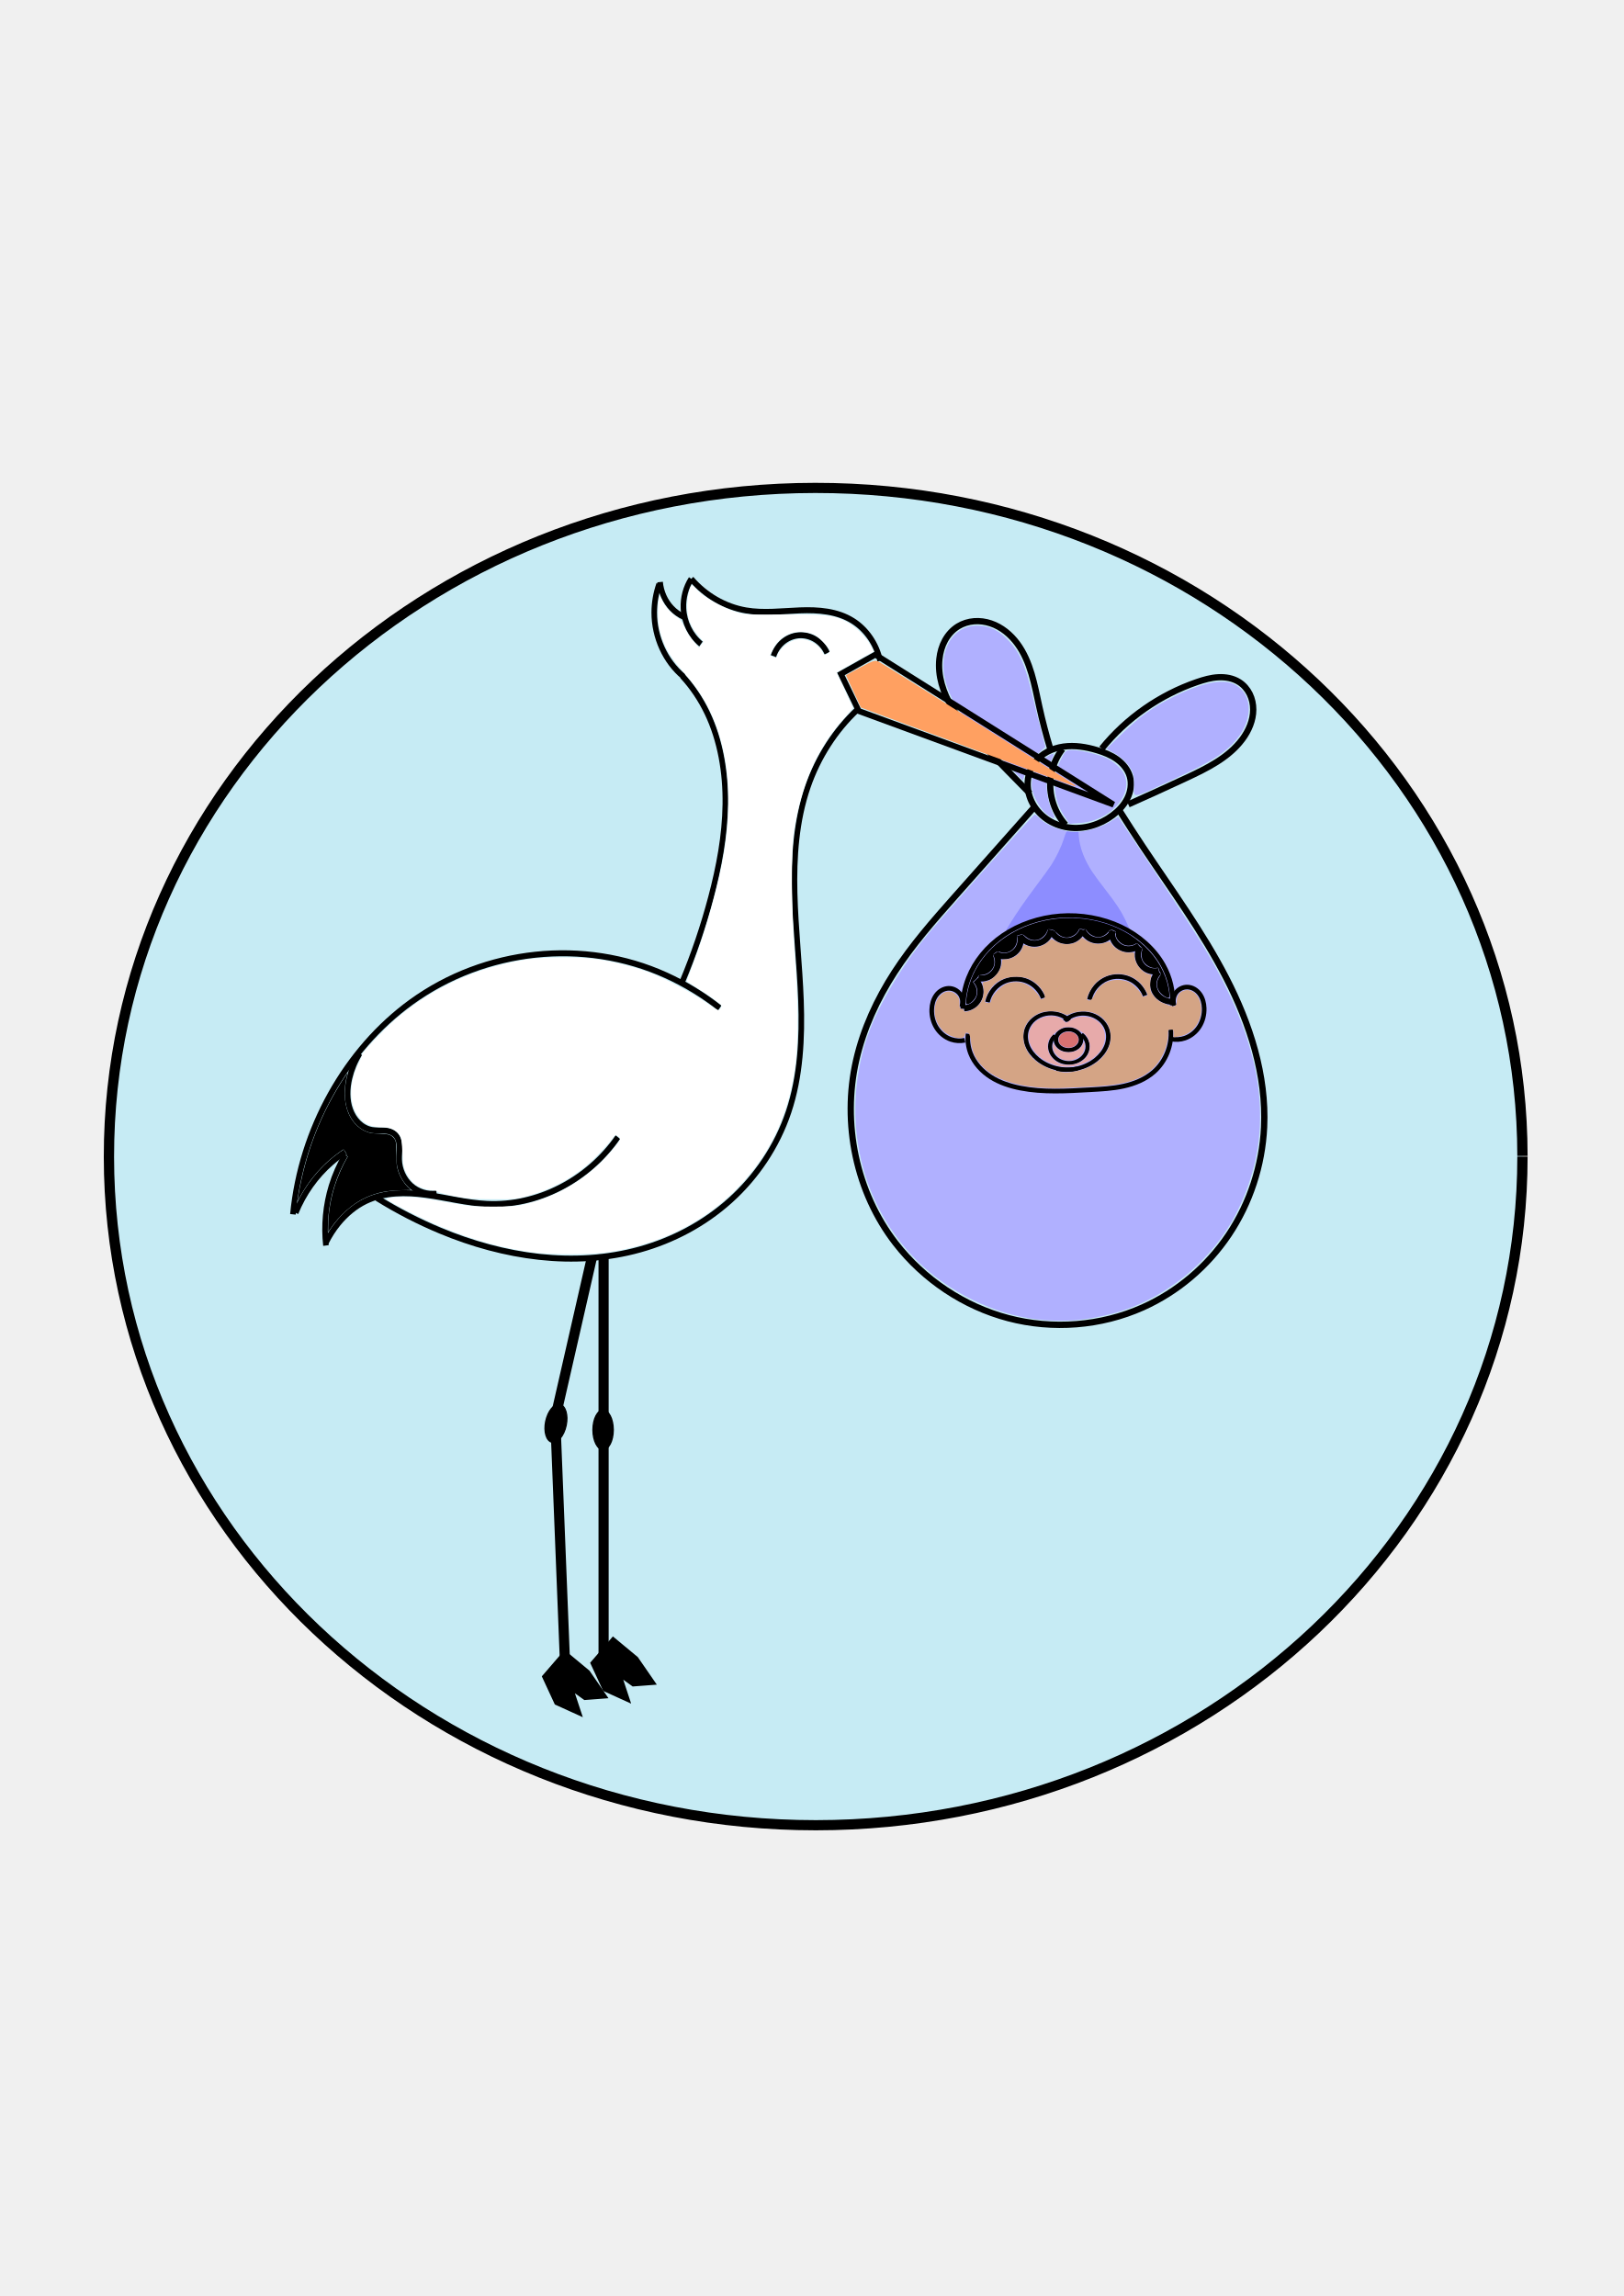
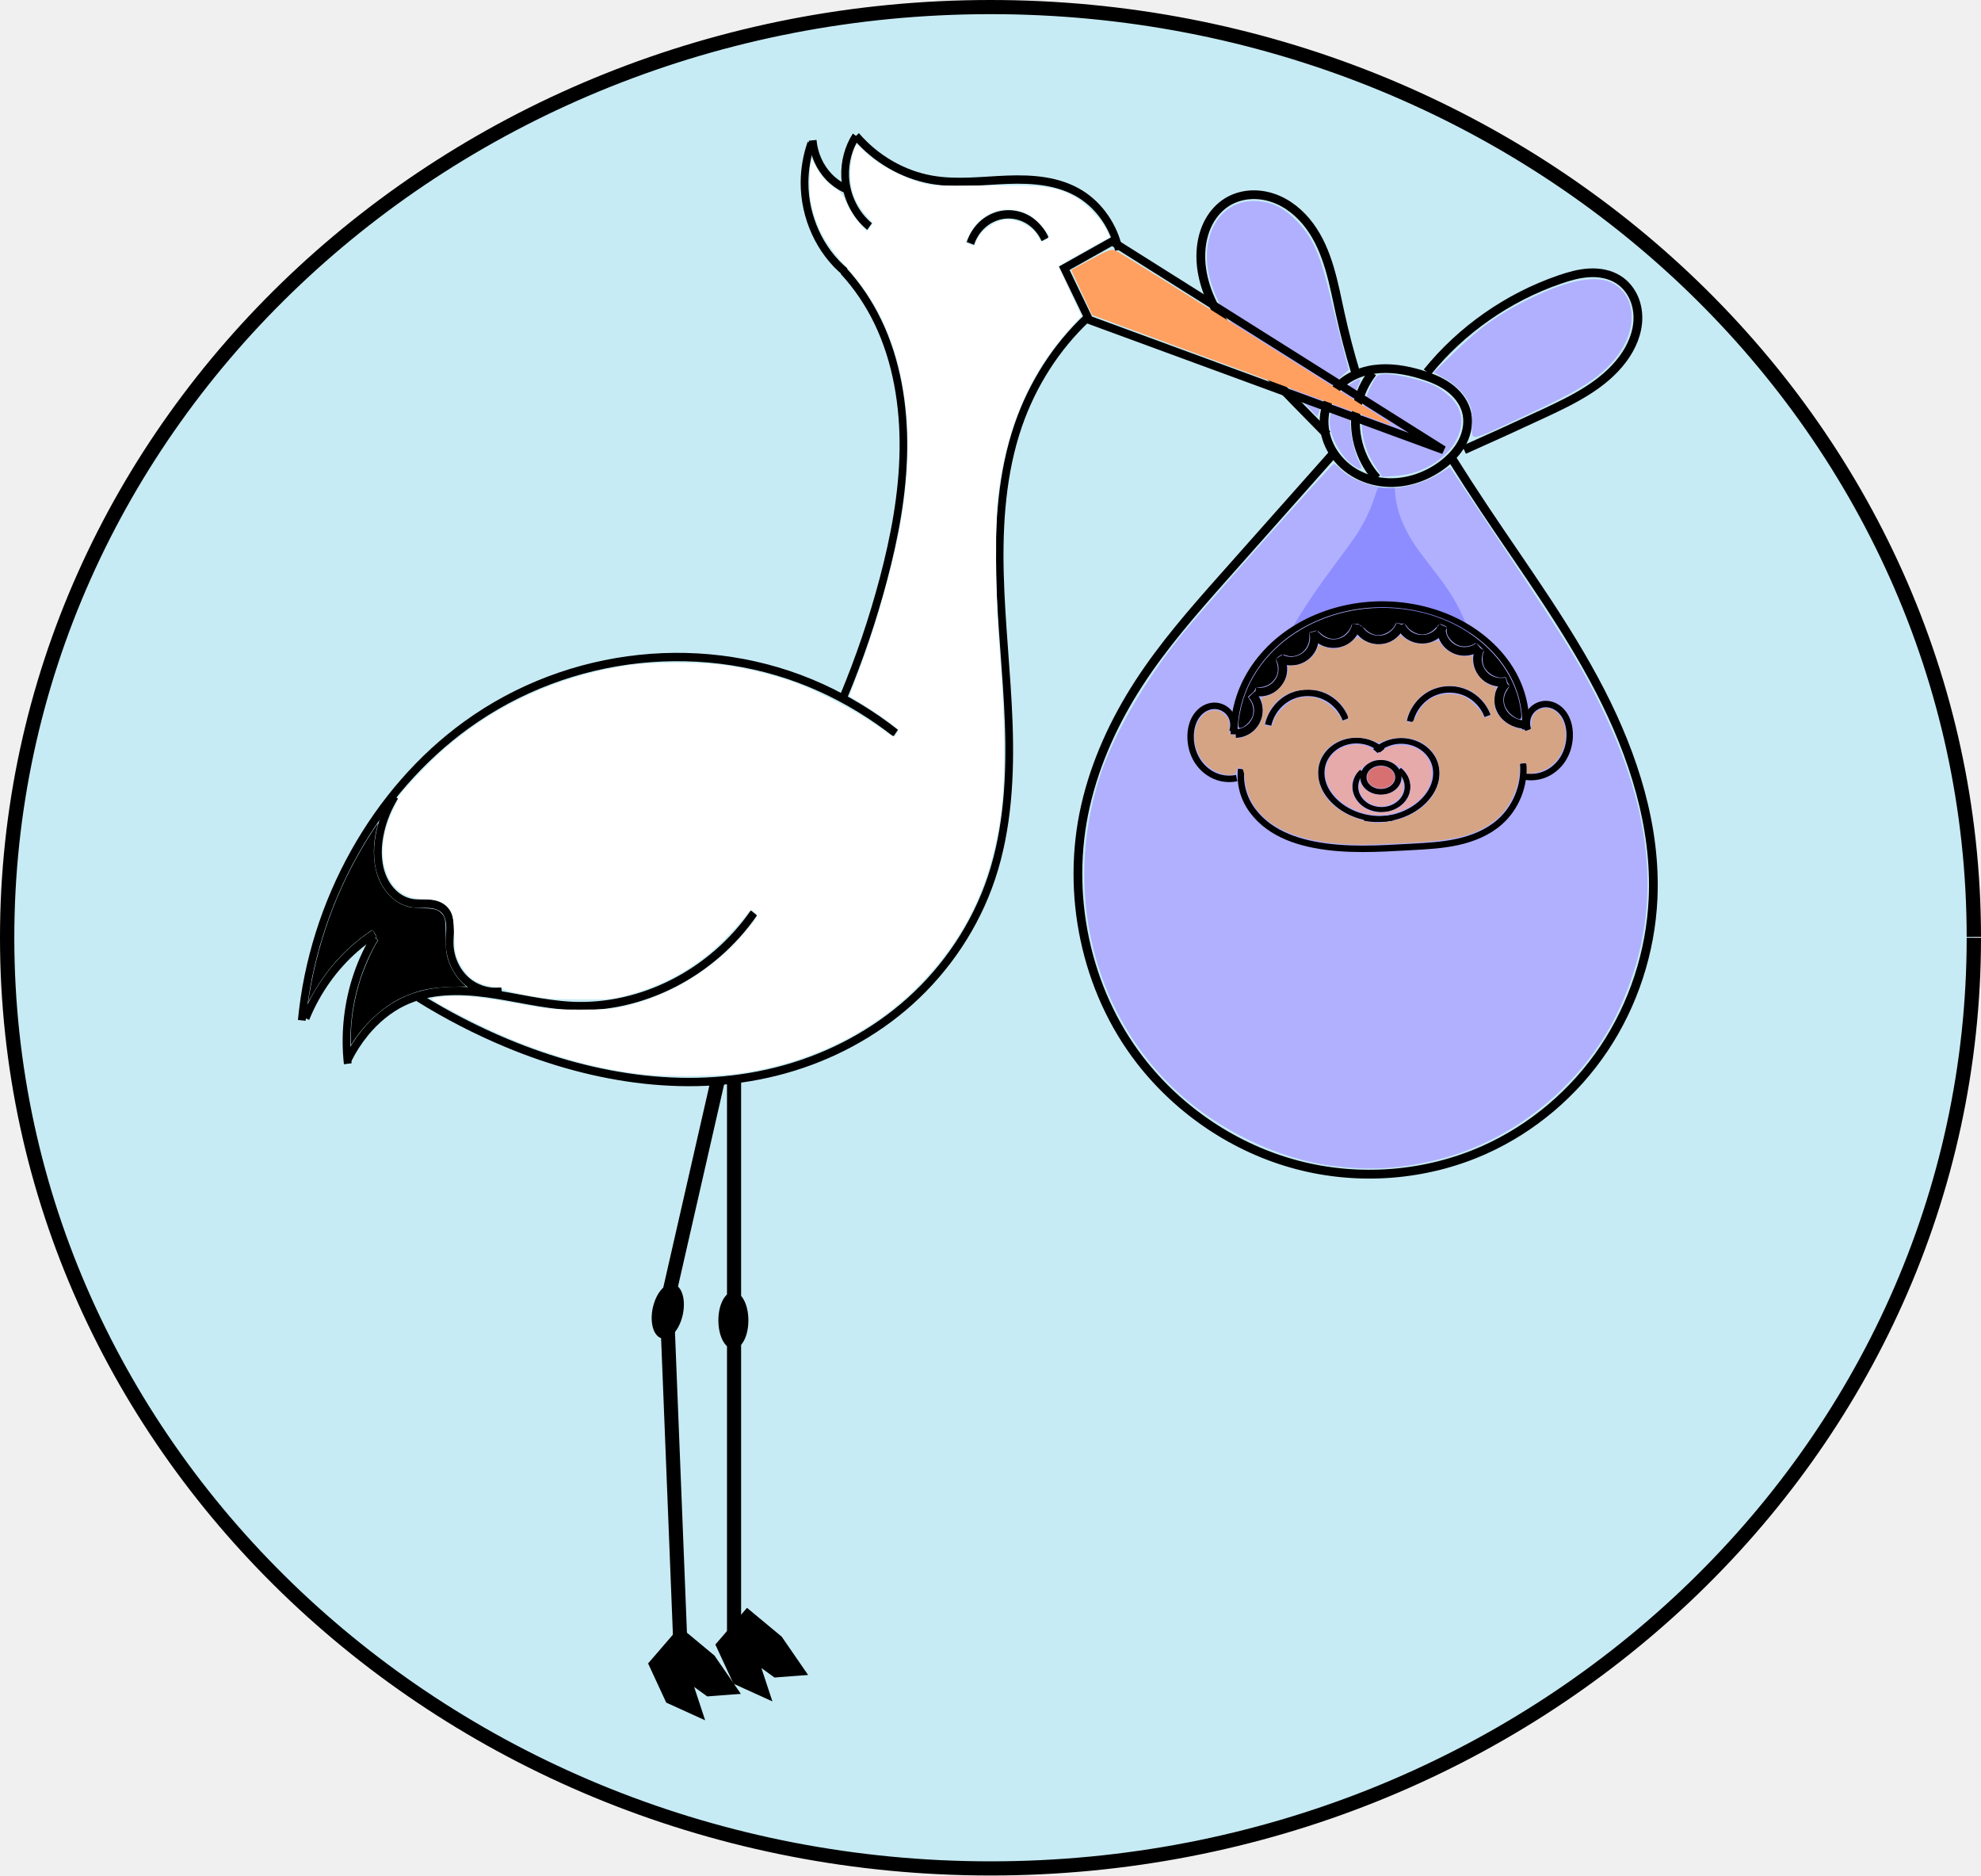
- <svg xmlns="http://www.w3.org/2000/svg" width="210mm" height="297mm" viewBox="0 0 793.701 1122.52" version="1.1" id="svg1">
+ <svg xmlns="http://www.w3.org/2000/svg" width="184.148mm" height="174.304mm" viewBox="0 0 695.992 658.787" version="1.1" id="svg1">
  <defs id="defs1">
    </defs>
-   <g id="layer4" transform="matrix(1.094118,0,0,1.081967,-15.85006,-54.26129)" style="stroke:#000000;stroke-opacity:1;stroke-width:4.595;stroke-dasharray:none;fill:#c6ebf4;fill-opacity:1">
-     <path style="fill:#c6ebf4;fill-opacity:1;fill-rule:evenodd;stroke:#000000;stroke-width:4.595;stroke-dasharray:none;stroke-opacity:1" id="path75" d="M 694.678,572.764 A 315.763,302.142 0 0 1 378.989,874.906 315.763,302.142 0 0 1 63.153,572.905 315.763,302.142 0 0 1 378.694,270.622 315.763,302.142 0 0 1 694.678,572.481" />
+   <g id="layer4" transform="matrix(1.094118,0,0,1.081967,-15.85006,-54.26129)" style="fill:#c6ebf4;fill-opacity:1;stroke:#000000;stroke-width:4.595;stroke-dasharray:none;stroke-opacity:1">
+     <path style="fill:#c6ebf4;fill-opacity:1;fill-rule:evenodd;stroke:#000000;stroke-width:4.595;stroke-dasharray:none;stroke-opacity:1" id="path75" d="M 648.31,354.59 A 315.763,302.142 0 0 1 332.621,656.732 315.763,302.142 0 0 1 16.784,354.731 315.763,302.142 0 0 1 332.326,52.448 315.763,302.142 0 0 1 648.31,354.307" />
  </g>
-   <g id="layer1">
+   <g id="layer1" transform="translate(-37.14858,-235.2743)">
    <g id="g22" transform="matrix(0.6162303,0,0,0.611366,95.98424,168.423)">
      <path style="fill:none;stroke:#000000;stroke-width:5;stroke-dasharray:none" d="m 283.567,268.708 c -1.576,-5.607 -5.489,-10.362 -10.208,-13.775 -4.72,-3.413 -10.221,-5.59 -15.796,-7.276 -8.603,-2.602 -17.696,-4.117 -26.595,-2.863 -8.899,1.254 -17.616,5.526 -22.936,12.77 -3.215,4.377 -5.088,9.701 -5.472,15.118 -0.383,5.417 0.708,10.913 2.995,15.839 2.631,5.665 6.832,10.569 11.939,14.163 5.107,3.595 11.103,5.886 17.286,6.766 12.366,1.76 25.222,-2.226 35.166,-9.785 4.77,-3.626 8.983,-8.118 11.625,-13.495 2.642,-5.377 3.617,-11.694 1.996,-17.462 z" id="path19" transform="translate(456.9275,76.77373)" />
      <path style="fill:none;stroke:#000000;stroke-width:5;stroke-dasharray:none" d="m 220.415,246.419 c -3.326,-11.025 -6.219,-22.181 -8.668,-33.434 -3.819,-17.546 -6.848,-36.01 -17.431,-50.517 -5.291,-7.253 -12.495,-13.3 -20.993,-16.198 -4.249,-1.449 -8.785,-2.095 -13.261,-1.744 -4.475,0.351 -8.885,1.711 -12.706,4.068 -4.4,2.713 -7.952,6.706 -10.422,11.247 -2.47,4.541 -3.882,9.617 -4.438,14.757 -1.468,13.572 3.003,27.259 10.016,38.97 7.014,11.711 16.469,21.737 25.894,31.612 11.891,12.459 23.862,24.842 35.91,37.149" id="path20" transform="translate(456.9275,76.77373)" />
      <path style="fill:none;stroke:#000000;stroke-width:5;stroke-dasharray:none" d="m 261.278,246.419 c 19.537,-24.343 46.043,-43.027 75.535,-53.246 5.455,-1.89 11.068,-3.508 16.832,-3.832 5.764,-0.325 11.736,0.726 16.602,3.832 3.62,2.311 6.513,5.699 8.4,9.557 1.887,3.858 2.782,8.173 2.776,12.467 -0.011,8.589 -3.582,16.894 -8.699,23.792 -10.895,14.686 -28.032,23.172 -44.578,30.957 -15.208,7.155 -30.481,14.173 -45.817,21.051" id="path21" transform="translate(456.9275,76.77373)" />
      <path style="fill:none;stroke:#000000;stroke-width:5;stroke-dasharray:none" d="m 99.063,326.908 -63.153,70.582 c -16.993,18.992 -33.918,38.188 -47.853,59.525 -13.936,21.337 -24.847,44.809 -30.553,69.647 -11.411,49.676 -0.037,104.33 31.351,144.489 22.477,28.758 54.468,50.023 89.78,59.257 35.313,9.234 73.743,6.314 107.107,-8.487 27.599,-12.243 51.579,-32.456 68.475,-57.479 16.896,-25.023 26.674,-54.766 28.112,-84.924 1.956,-41.021 -11.249,-81.527 -30.18,-117.971 -18.931,-36.444 -43.521,-69.581 -66.406,-103.682 -6.316,-9.411 -12.508,-18.906 -18.574,-28.481" id="path22" transform="matrix(0.9961883,0,0,1.012083,565.7267,39.39193)" />
      <path style="fill:none;fill-opacity:1;stroke:#000000;stroke-width:5;stroke-dasharray:none;stroke-opacity:1" d="m 928.714,333.099 c -4.193,5.463 -7.174,11.851 -8.668,18.574 -3.272,14.725 1.016,30.924 11.145,42.102" id="path50" transform="translate(-241.6657,-9.631604)" />
      <path style="fill:#b0b0ff;fill-opacity:1;stroke:#000000;stroke-width:0;stroke-dasharray:none;stroke-opacity:1" d="m 575.188,539.547 c 0.069,-4.663 -0.302,-6.125 -2.327,-9.192 -1.381,-2.09 -4.273,-4.712 -6.777,-6.142 l -4.368,-2.494 7.652,-7.444 c 8.605,-8.371 14.931,-12.897 25.164,-18.006 14.284,-7.132 24.634,-9.08 30.352,-5.714 9.035,5.318 8.354,18.534 -1.477,28.649 -5.44,5.597 -11.89,9.458 -29.441,17.62 -20.781,9.664 -18.877,9.388 -18.779,2.723 z" id="path61" transform="matrix(1.62277,0,0,1.635681,-189.5589,-530.0289)" />
      <path style="fill:#b0b0ff;fill-opacity:1;stroke:#000000;stroke-width:0;stroke-dasharray:none;stroke-opacity:1" d="m 540.917,554.334 c -5.335,-8.054 -5.954,-18.295 -1.639,-27.114 2.279,-4.658 2.583,-4.924 5.628,-4.911 4.422,0.018 13.525,2.252 17.558,4.31 1.836,0.937 4.582,3.119 6.102,4.85 8.428,9.598 -3.105,25.189 -19.613,26.514 l -5.336,0.428 z" id="path60" transform="matrix(1.62277,0,0,1.635681,-189.5589,-530.0289)" />
      <path style="fill:#b0b0ff;fill-opacity:1;stroke:#000000;stroke-width:0;stroke-dasharray:none;stroke-opacity:1" d="m 532.574,553.709 c -3.04,-2.268 -6.464,-8.095 -7.235,-12.312 -1.02,-5.58 2.124,-12.373 7.309,-15.793 3.273,-2.158 3.9,-1.942 2.466,0.851 -2.439,4.751 -3.361,11.943 -2.289,17.852 0.548,3.023 1.555,6.577 2.239,7.897 2.064,3.992 1.391,4.399 -2.49,1.505 z" id="path59" transform="matrix(1.62277,0,0,1.635681,-189.5589,-530.0289)" />
      <path style="fill:#b0b0ff;fill-opacity:1;stroke:#000000;stroke-width:0;stroke-dasharray:none;stroke-opacity:1" d="m 509.803,525.872 c -17.996,-18.574 -22.616,-24.724 -26.03,-34.648 -5.342,-15.526 1.768,-29.808 14.795,-29.72 6.117,0.041 10.663,2.296 15.746,7.81 5.104,5.538 7.623,11.447 11.13,26.111 1.634,6.833 3.739,15.335 4.678,18.893 l 1.707,6.469 -3.96,3.6 c -2.778,2.525 -4.424,4.978 -5.514,8.217 l -1.555,4.617 z" id="path58" transform="matrix(1.62277,0,0,1.635681,-189.5589,-530.0289)" />
      <path style="fill:#b0b0ff;fill-opacity:1;stroke:#000000;stroke-width:0;stroke-dasharray:none;stroke-opacity:1" d="m 527.549,800.634 c -20.576,-2.354 -42.921,-13.281 -58.295,-28.505 -27.648,-27.38 -37.316,-68.65 -25.179,-107.483 4.883,-15.624 17.023,-36.419 30.964,-53.039 10.539,-12.564 50.897,-57.79 51.57,-57.79 0.349,0 1.53,0.953 2.624,2.118 2.573,2.738 9.036,5.498 14.609,6.237 5.528,0.733 14.006,-1.323 19.543,-4.74 l 4.003,-2.47 19.332,28.979 c 21.94,32.888 27.334,41.767 34.6,56.956 18.937,39.588 20.446,73.593 4.71,106.129 -11.889,24.582 -35.946,44.323 -62.144,50.995 -13.112,3.339 -23.467,4.084 -36.337,2.611 z" id="path57" transform="matrix(1.62277,0,0,1.635681,-189.5589,-530.0289)" />
      <path style="fill:none;fill-opacity:1;stroke:#000000;stroke-width:0;stroke-dasharray:none;stroke-opacity:1" d="m 534.32,559.086 c -4.745,5.456 -8.811,11.502 -12.073,17.955 -5.437,10.754 -8.621,22.64 -9.287,34.672" id="path70" transform="matrix(1.62277,0,0,1.635681,-189.5589,-530.0289)" />
      <path style="fill:#8d8dff;fill-opacity:1;stroke:#000000;stroke-width:0;stroke-dasharray:none;stroke-opacity:1" d="m 572.711,613.971 c -2.775,-1.932 -7.863,-4.52 -11.613,-5.908 -14.616,-5.408 -31.971,-4.739 -46.29,1.787 -1.272,0.58 -2.313,0.97 -2.313,0.868 0,-0.366 3.867,-6.519 7.039,-11.199 1.776,-2.621 5.5,-7.78 8.274,-11.465 2.775,-3.685 5.813,-7.879 6.753,-9.321 2.592,-3.977 4.966,-8.882 6.298,-13.014 1.067,-3.31 1.268,-3.702 1.819,-3.556 0.341,0.09 1.679,0.166 2.974,0.168 l 2.355,0.004 0.2,2.399 c 0.446,5.34 2.721,11.323 6.482,17.046 1.084,1.649 3.932,5.514 6.328,8.587 5.326,6.829 7.624,10.314 9.996,15.153 1.609,3.283 4.183,9.734 3.948,9.895 -0.048,0.033 -1.06,-0.618 -2.25,-1.446 z" id="path74" transform="matrix(1.62277,0,0,1.635681,-189.5589,-530.0289)" />
    </g>
    <g id="g54" transform="matrix(0.8148839,0,0,0.8440433,124.6506,-125.9396)">
      <path style="fill:none;stroke:#000000;stroke-width:5;stroke-dasharray:none" d="m 551.628,262.68 c -3.183,-13.805 -12.274,-26.143 -24.517,-33.273 -14.097,-8.21 -31.17,-9.347 -47.473,-8.78 -16.303,0.567 -32.738,2.623 -48.843,0.024 -18.646,-3.009 -36.199,-12.412 -49.034,-26.268" id="path6" transform="matrix(0.6670276,0,0,0.6944544,7.040077,349.5384)" />
      <path style="fill:none;stroke:#000000;stroke-width:5;stroke-dasharray:none" d="m 381.762,194.383 c -4.923,7.115 -7.426,15.874 -7.005,24.517 0.564,11.582 6.499,22.793 15.761,29.77" id="path7" transform="matrix(0.6670276,0,0,0.6944544,7.040077,349.5384)" />
      <path style="fill:none;stroke:#000000;stroke-width:5;stroke-dasharray:none" d="m 374.757,225.905 c -3.887,-1.674 -7.467,-4.061 -10.507,-7.005 -5.938,-5.749 -9.735,-13.661 -10.507,-21.89" id="path8" transform="matrix(0.6670276,0,0,0.6944544,7.040077,349.5384)" />
      <path style="fill:none;stroke:#000000;stroke-width:5;stroke-dasharray:none" d="m 352.867,198.761 c -2.864,7.532 -4.355,15.583 -4.378,23.641 -0.058,20.558 9.95,40.908 26.268,53.412" id="path9" transform="matrix(0.6670276,0,0,0.6944544,7.040077,349.5384)" />
      <path style="fill:none;stroke:#000000;stroke-width:5;stroke-dasharray:none" d="m 373.006,280.192 c 9.068,8.666 16.778,18.749 22.766,29.77 12.166,22.396 16.999,48.291 16.616,73.775 -0.383,25.484 -5.792,50.665 -13.113,75.077 -7.014,23.386 -15.803,46.238 -26.268,68.297" id="path11" transform="matrix(0.6563053,0,0,0.7182197,11.45857,339.4505)" />
      <path style="fill:none;stroke:#000000;stroke-width:5;stroke-dasharray:none" d="m 407.396,552.276 c -14.981,-10.894 -31.221,-20.055 -48.293,-27.242 C 285.423,494.014 196.403,502.777 130.02,547.322 70.953,586.958 30.849,653.642 23.527,724.397" id="path12" transform="matrix(0.6670276,0,0,0.6944544,7.040077,349.5384)" />
      <path style="fill:none;stroke:#000000;stroke-width:5;stroke-dasharray:none" d="m 26.004,723.159 c 7.164,-16.335 18.308,-30.908 32.195,-42.102 3.926,-3.164 8.066,-6.063 12.383,-8.668" id="path13" transform="matrix(0.6670276,0,0,0.6944544,7.040077,349.5384)" />
      <path style="fill:none;stroke:#000000;stroke-width:5;stroke-dasharray:none" d="m 70.582,674.866 c -5.197,8.102 -9.369,16.862 -12.383,26.004 -5.237,15.885 -6.941,32.924 -4.953,49.531" id="path14" transform="matrix(0.6670276,0,0,0.6944544,7.040077,349.5384)" />
      <path style="fill:none;stroke:#000000;stroke-width:5;stroke-dasharray:none" d="m 53.246,747.925 c 3.071,-5.776 6.819,-11.191 11.145,-16.098 6.876,-7.801 15.269,-14.339 24.766,-18.574 16.814,-7.499 36.03,-7.432 54.292,-5.107 18.263,2.326 36.284,6.77 54.677,7.583 45.106,1.994 90.606,-19.559 117.637,-55.723" id="path15" transform="matrix(0.6670276,0,0,0.6944544,7.040077,349.5384)" />
      <path style="fill:none;stroke:#000000;stroke-width:5;stroke-dasharray:none" d="m 99.063,710.776 c 18.249,10.528 37.311,19.645 56.961,27.242 56.985,22.033 120.5,31.002 179.646,15.692 29.573,-7.655 57.709,-21.356 81.163,-40.928 23.454,-19.573 42.12,-45.088 52.477,-73.826 10.638,-29.518 12.365,-61.519 11.145,-92.871 -1.166,-29.953 -4.919,-59.772 -5.718,-89.737 -0.799,-29.966 1.467,-60.477 11.909,-88.576 9.189,-24.726 24.669,-47.086 44.578,-64.391" id="path16" transform="matrix(0.6670276,0,0,0.6944544,7.040077,349.5384)" />
      <path style="fill:none;stroke:#000000;stroke-width:3.403;stroke-dasharray:none" d="m 372.119,528.404 -20.649,11.179 10.738,21.498 152.805,54.176 z" id="path17" />
      <path style="fill:none;stroke:#000000;stroke-width:5;stroke-dasharray:none" d="m 419.779,271.185 c 1.655,-4.688 4.679,-8.883 8.603,-11.935 3.924,-3.052 8.735,-4.95 13.686,-5.401 5.293,-0.481 10.726,0.701 15.34,3.338 4.615,2.637 8.391,6.717 10.664,11.522" id="path18" transform="matrix(0.6670276,0,0,0.6944544,30.99323,340.9391)" />
      <path style="fill:none;stroke:#000000;stroke-width:6.082;stroke-dasharray:none;stroke-opacity:1" d="m 202.144,877.367 -22.039,93.208 5.8,140.576" id="path33" />
      <path style="fill:#ff6600;stroke:#000000;stroke-width:6.082;stroke-dasharray:none;stroke-opacity:1" d="M 209.104,875.839 V 1108.095" id="path36" />
      <path style="fill:#000000;fill-opacity:1;stroke:#000000;stroke-width:3.801;stroke-dasharray:none;stroke-opacity:1" d="m 214.904,1099.691 13.34,10.696 9.28,12.988 -10.44,0.764 -9.86,-6.876 5.22,15.28 -12.18,-5.348 -6.96,-14.516 z" id="path37" />
      <path style="fill:#000000;fill-opacity:1;stroke:#000000;stroke-width:3.801;stroke-dasharray:none;stroke-opacity:1" d="m 185.907,1107.553 13.34,10.696 9.28,12.988 -10.44,0.764 -9.86,-6.876 5.22,15.28 -12.18,-5.348 -6.96,-14.516 z" id="path37-9" />
      <path style="fill:#000000;fill-opacity:1;fill-rule:evenodd;stroke:#000000;stroke-width:0.76;stroke-opacity:1" id="path38" d="m 214.904,977.451 a 6.09,11.46 0 0 1 -6.088,11.46 6.09,11.46 0 0 1 -6.091,-11.455 6.09,11.46 0 0 1 6.086,-11.465 6.09,11.46 0 0 1 6.094,11.449" />
      <path style="fill:#000000;fill-opacity:1;fill-rule:evenodd;stroke:#000000;stroke-width:0.768;stroke-opacity:1" id="path38-5" d="m 498.474,765.451 a 6.447,11.054 0 0 1 -6.446,11.054 6.447,11.054 0 0 1 -6.449,-11.048 6.447,11.054 0 0 1 6.443,-11.059 6.447,11.054 0 0 1 6.452,11.043" transform="matrix(0.863399,0.5045217,-0.3191383,0.9477082,0,0)" />
      <path style="fill:none;fill-opacity:1;stroke:#000000;stroke-width:5;stroke-dasharray:none;stroke-opacity:1" d="m 83.62,590.155 c -4.219,6.261 -7.344,13.257 -9.194,20.577 -2.198,8.698 -2.54,18.116 0.722,26.474 1.631,4.179 4.157,8.033 7.494,11.031 3.337,2.998 7.495,5.118 11.923,5.837 3.695,0.6 7.474,0.23 11.209,0.465 1.868,0.117 3.738,0.389 5.508,0.997 1.77,0.607 3.443,1.562 4.735,2.916 1.205,1.264 2.05,2.844 2.578,4.509 0.528,1.665 0.748,3.415 0.806,5.16 0.115,3.491 -0.412,6.978 -0.319,10.47 0.22,8.299 4.13,16.433 10.474,21.788 6.344,5.355 15.019,7.845 23.237,6.669" id="path49" transform="matrix(0.6670276,0,0,0.6944544,7.040077,349.5384)" />
      <path style="fill:#ffffff;fill-opacity:1;stroke:#000000;stroke-width:0;stroke-dasharray:none;stroke-opacity:1" d="m 216.39,636.482 c -17.338,-2.111 -33.853,-6.381 -51.698,-13.365 -10.22,-4 -29.409,-13.189 -29.409,-14.083 0,-0.964 10.518,-1.424 17.026,-0.744 3.405,0.356 11.485,1.546 17.955,2.645 10.406,1.768 13.122,1.999 23.527,2.001 9.023,0.002 12.946,-0.256 16.838,-1.108 15.182,-3.324 28.269,-9.701 40.063,-19.522 4.9,-4.081 12.753,-12.683 12.753,-13.971 0,-0.377 -0.576,-1.045 -1.28,-1.484 -1.136,-0.709 -1.429,-0.604 -2.607,0.935 -2.975,3.886 -10.334,11.055 -14.851,14.466 -9.729,7.348 -19.494,12.024 -31.806,15.233 -6.38,1.663 -7.383,1.75 -19.42,1.696 -10.74,-0.049 -14.022,-0.299 -21.336,-1.629 -4.754,-0.865 -8.747,-1.884 -8.874,-2.265 -0.127,-0.381 -1.272,-0.693 -2.543,-0.693 -3.477,0 -8.151,-1.6 -10.607,-3.632 -1.203,-0.995 -3.002,-3.302 -3.997,-5.126 -1.62,-2.969 -1.844,-4.072 -2.146,-10.548 -0.28,-6 -0.555,-7.529 -1.619,-8.978 -1.834,-2.496 -4.997,-3.911 -8.748,-3.912 -5.706,-0.002 -9.397,-1.144 -12.279,-3.801 -6.846,-6.311 -7.337,-18.184 -1.215,-29.42 1.142,-2.096 1.927,-3.959 1.745,-4.141 -0.524,-0.524 12.578,-13.37 18.361,-18.001 20.271,-16.234 43.915,-26.356 71.215,-30.486 9.922,-1.501 31.081,-1.507 40.863,-0.011 9.2,1.406 18.481,3.625 26.623,6.364 8.573,2.884 24.785,10.881 32.426,15.995 5.672,3.796 6.173,4.012 6.946,2.994 0.458,-0.604 0.839,-1.376 0.847,-1.717 0.016,-0.693 -7.149,-5.524 -14.215,-9.586 -2.554,-1.468 -4.741,-2.749 -4.86,-2.846 -0.119,-0.097 1.379,-4.006 3.329,-8.686 7.061,-16.951 14.664,-42.45 17.24,-57.823 3.808,-22.724 2.88,-42.64 -2.783,-59.747 -4.037,-12.195 -9.979,-21.968 -19.193,-31.564 -7.239,-7.54 -10.322,-12.19 -12.586,-18.988 -1.36,-4.082 -1.738,-6.411 -1.797,-11.053 -0.041,-3.235 0.149,-6.697 0.421,-7.694 l 0.495,-1.812 1.77,3.099 c 1.848,3.235 4.708,6.087 8.067,8.042 1.336,0.778 2.576,2.411 3.821,5.033 1.014,2.135 3.212,5.339 4.885,7.12 l 3.043,3.239 1.251,-1.473 1.251,-1.473 -2.839,-3.035 c -4.311,-4.609 -6.109,-9.025 -6.136,-15.069 -0.021,-4.73 1.505,-10.835 2.708,-10.835 0.253,0 1.135,0.728 1.961,1.617 3.992,4.3 14.186,9.787 22.552,12.138 4.753,1.336 5.792,1.385 25.75,1.222 23.099,-0.189 27.186,0.24 34.5,3.619 4.674,2.159 10.984,7.979 13.335,12.298 l 1.643,3.019 -5.109,2.628 c -2.81,1.446 -7.4,3.863 -10.2,5.373 l -5.091,2.745 4.551,9.091 4.551,9.091 -5.528,5.827 c -14.484,15.267 -23.145,33.684 -26.96,57.326 -1.713,10.617 -1.518,39.922 0.416,62.533 1.86,21.743 2.044,44.932 0.449,56.463 -3.356,24.267 -12.383,43.283 -28.556,60.155 -18.925,19.743 -45.032,32.294 -75.473,36.285 -8.855,1.161 -29.992,1.176 -39.414,0.029 z M 349.829,330.891 c 1.143,-3.6 6.375,-7.486 11.132,-8.266 4.756,-0.781 11.548,2.441 13.629,6.465 0.845,1.635 1.084,1.741 2.476,1.107 0.847,-0.386 1.541,-1.131 1.541,-1.656 0,-0.525 -1.605,-2.515 -3.567,-4.422 -2.598,-2.526 -4.406,-3.712 -6.656,-4.364 -9.014,-2.614 -17.324,0.801 -21.403,8.796 l -1.228,2.407 1.412,0.567 c 2.043,0.82 2.215,0.78 2.663,-0.633 z" id="path54" transform="matrix(1.092693,0,0,1.132159,-68.89785,154.1815)" />
      <path style="fill:#000000;fill-opacity:1;stroke:#000000;stroke-width:0;stroke-dasharray:none;stroke-opacity:1" d="m 103.211,623.238 c 0,-6.683 1.344,-14.34 3.731,-21.263 1.535,-4.452 4.46,-10.616 6.527,-13.757 l 0.554,-0.842 -0.514,-0.387 c -0.361,-0.272 -0.427,-0.416 -0.221,-0.485 0.212,-0.071 0.067,-0.469 -0.53,-1.452 -0.453,-0.745 -0.931,-1.355 -1.062,-1.355 -0.412,0 -4.982,3.157 -7.498,5.18 -6.361,5.115 -11.768,11.317 -16.084,18.45 -0.967,1.599 -1.759,2.863 -1.759,2.811 0,-0.052 0.201,-1.221 0.446,-2.596 3.947,-22.144 12.445,-42.487 25.442,-60.908 0.834,-1.182 1.556,-2.11 1.605,-2.062 0.048,0.048 -0.053,0.572 -0.226,1.165 -1.946,6.685 -1.726,13.747 0.596,19.117 1.901,4.398 5.493,7.999 9.57,9.594 2.171,0.85 2.905,0.965 7.333,1.15 5.127,0.215 6.253,0.477 7.674,1.787 1.655,1.526 1.848,2.389 1.848,8.277 0,5.192 0.167,6.648 1.055,9.205 1.172,3.374 3.522,6.728 6.238,8.9 l 0.836,0.668 -5.323,0.122 c -8.128,0.187 -13.03,1.098 -19.088,3.547 -7.494,3.031 -14.937,9.144 -20.233,16.617 l -0.917,1.294 z" id="path55" transform="matrix(1.092693,0,0,1.132159,-68.89785,154.1815)" />
      <path style="fill:#ffa061;fill-opacity:1;stroke:#000000;stroke-width:0;stroke-dasharray:none;stroke-opacity:1" d="m 468.008,382.562 c -24.32,-8.376 -50.54,-17.417 -58.268,-20.092 l -14.05,-4.864 -4.111,-8.275 -4.111,-8.275 7.928,-3.981 c 7.329,-3.681 8.105,-3.893 10.28,-2.806 3.524,1.761 106.417,62.072 107.381,62.941 0.525,0.474 0.525,0.719 0,0.666 -0.458,-0.047 -20.73,-6.938 -45.05,-15.314 z" id="path56" transform="matrix(1.092693,0,0,1.132159,-68.89785,154.1815)" />
    </g>
    <g id="g31" transform="matrix(0.4508472,0,0,0.4530481,427.0327,315.3971)">
      <path style="fill:none;stroke:#000000;stroke-width:4.262;stroke-dasharray:none" d="m 88.436,425.542 c -0.583,-10.604 0.606,-21.304 3.502,-31.522 4.814,-16.984 14.427,-32.605 27.544,-44.419 13.117,-11.814 29.709,-19.761 47.164,-22.393 17.455,-2.632 35.707,0.087 51.557,7.86 15.849,7.773 29.209,20.587 37.473,36.187 6.531,12.329 9.879,26.328 9.632,40.278" id="path24" transform="matrix(1.279532,0.06396669,-0.05363171,1.072801,6.572858,-69.67223)" />
      <path style="fill:none;stroke:#000000;stroke-width:5;stroke-dasharray:none" d="m 95.44,390.518 c 1.745,-4.495 1.107,-9.839 -1.647,-13.797 -2.753,-3.958 -7.542,-6.414 -12.363,-6.342 -2.694,0.041 -5.36,0.829 -7.698,2.168 -2.338,1.339 -4.351,3.219 -5.935,5.398 -3.169,4.358 -4.575,9.815 -4.755,15.2 -0.23,6.894 1.499,13.883 5.17,19.722 3.671,5.839 9.307,10.474 15.844,12.675 4.766,1.605 9.963,1.911 14.885,0.876" id="path25" />
      <path style="fill:none;stroke:#000000;stroke-width:5;stroke-dasharray:none" d="m 95.44,390.518 c 1.745,-4.495 1.107,-9.839 -1.647,-13.797 -2.753,-3.958 -7.542,-6.414 -12.363,-6.342 -2.694,0.041 -5.36,0.829 -7.698,2.168 -2.338,1.339 -4.351,3.219 -5.935,5.398 -3.169,4.358 -4.575,9.815 -4.755,15.2 -0.23,6.894 1.499,13.883 5.17,19.722 3.671,5.839 9.307,10.474 15.844,12.675 4.766,1.605 9.963,1.911 14.885,0.876" id="path25-1" transform="matrix(-1,0,0,1,421.4718,-1.37496)" />
      <path style="fill:none;stroke:#000000;stroke-width:5;stroke-dasharray:none" d="m 102.445,419.413 c -0.83,7.08 0.08,14.357 2.627,21.014 4.112,10.747 12.369,19.601 22.101,25.74 9.732,6.139 20.89,9.722 32.186,11.911 24.716,4.79 50.164,3.138 75.302,1.751 12.187,-0.672 24.442,-1.287 36.365,-3.895 11.923,-2.609 23.616,-7.338 32.807,-15.368 12.79,-11.174 19.831,-28.609 18.388,-45.531" id="path26" />
      <path style="fill:none;stroke:#000000;stroke-width:5;stroke-dasharray:none;stroke-opacity:1" d="m 54.287,241.666 c 2.156,-10.127 9.632,-18.963 19.263,-22.766 7.784,-3.073 16.802,-2.874 24.443,0.54 7.641,3.414 13.806,9.998 16.71,17.847" id="path32" transform="translate(69.17243,143.5985)" />
      <path style="fill:none;stroke:#000000;stroke-width:5;stroke-dasharray:none;stroke-opacity:1" d="m 54.287,241.666 c 2.156,-10.127 9.632,-18.963 19.263,-22.766 7.784,-3.073 16.802,-2.874 24.443,0.54 7.641,3.414 13.806,9.998 16.71,17.847" id="path32-1" transform="translate(179.7119,140.921)" />
      <g id="g53" transform="matrix(1.345051,0,0,1.329037,-1016.074,-345.3878)">
        <path style="fill:none;fill-opacity:1;stroke:#000000;stroke-width:5;stroke-dasharray:none;stroke-opacity:1" d="m 830.89,554.133 c 2.648,-0.072 5.268,-0.946 7.43,-2.477 3.17,-2.245 5.286,-5.919 5.638,-9.788 0.352,-3.869 -1.067,-7.864 -3.781,-10.644" id="path53-67" transform="rotate(63.24679,914.7016,579.1466)" />
        <path style="fill:none;fill-opacity:1;stroke:#000000;stroke-width:5;stroke-dasharray:none;stroke-opacity:1" d="m 830.89,554.133 c 2.648,-0.072 5.268,-0.946 7.43,-2.477 3.17,-2.245 5.286,-5.919 5.638,-9.788 0.352,-3.869 -1.067,-7.864 -3.781,-10.644" id="path53" transform="translate(-2.476572,0.6191429)" />
        <path style="fill:none;fill-opacity:1;stroke:#000000;stroke-width:5;stroke-dasharray:none;stroke-opacity:1" d="m 830.89,554.133 c 2.648,-0.072 5.268,-0.946 7.43,-2.477 3.17,-2.245 5.286,-5.919 5.638,-9.788 0.352,-3.869 -1.067,-7.864 -3.781,-10.644" id="path53-5" transform="rotate(12.17211,946.9118,583.8533)" />
        <path style="fill:none;fill-opacity:1;stroke:#000000;stroke-width:5;stroke-dasharray:none;stroke-opacity:1" d="m 830.89,554.133 c 2.648,-0.072 5.268,-0.946 7.43,-2.477 3.17,-2.245 5.286,-5.919 5.638,-9.788 0.352,-3.869 -1.067,-7.864 -3.781,-10.644" id="path53-6" transform="rotate(28.53834,927.3966,578.7717)" />
        <path style="fill:none;fill-opacity:1;stroke:#000000;stroke-width:5;stroke-dasharray:none;stroke-opacity:1" d="m 830.89,554.133 c 2.648,-0.072 5.268,-0.946 7.43,-2.477 3.17,-2.245 5.286,-5.919 5.638,-9.788 0.352,-3.869 -1.067,-7.864 -3.781,-10.644" id="path53-4" transform="rotate(53.68478,909.024,568.6704)" />
        <path style="fill:none;fill-opacity:1;stroke:#000000;stroke-width:5;stroke-dasharray:none;stroke-opacity:1" d="m 830.89,554.133 c 2.648,-0.072 5.268,-0.946 7.43,-2.477 3.17,-2.245 5.286,-5.919 5.638,-9.788 0.352,-3.869 -1.067,-7.864 -3.781,-10.644" id="path53-3" transform="rotate(68.90456,923.1015,590.6123)" />
        <path style="fill:none;fill-opacity:1;stroke:#000000;stroke-width:5;stroke-dasharray:none;stroke-opacity:1" d="m 830.89,554.133 c 2.648,-0.072 5.268,-0.946 7.43,-2.477 3.17,-2.245 5.286,-5.919 5.638,-9.788 0.352,-3.869 -1.067,-7.864 -3.781,-10.644" id="path53-2" transform="rotate(95.85439,917.1034,575.8764)" />
        <path style="fill:none;fill-opacity:1;stroke:#000000;stroke-width:5;stroke-dasharray:none;stroke-opacity:1" d="m 830.89,554.133 c 2.648,-0.072 5.268,-0.946 7.43,-2.477 3.17,-2.245 5.286,-5.919 5.638,-9.788 0.352,-3.869 -1.067,-7.864 -3.781,-10.644" id="path53-1" transform="rotate(119.72,914.7461,569.9674)" />
        <path style="fill:none;fill-opacity:1;stroke:#000000;stroke-width:4.488;stroke-dasharray:none;stroke-opacity:1" d="m 830.89,554.133 c 2.648,-0.072 5.268,-0.946 7.43,-2.477 3.17,-2.245 5.286,-5.919 5.638,-9.788 0.352,-3.869 -1.067,-7.864 -3.781,-10.644" id="path53-63" transform="matrix(-0.8312551,0.7464319,-0.8207665,-0.7559706,2130.733,324.0032)" />
      </g>
      <g id="g30" transform="matrix(1.64346,0,0,1.478856,-104.2611,62.09482)" style="stroke-width:2.974;stroke-dasharray:none">
        <path style="fill:none;stroke:#000000;stroke-width:2.974;stroke-dasharray:none;stroke-opacity:1" d="m 192.632,232.034 c -1.958,-2.114 -4.474,-3.706 -7.224,-4.569 -2.749,-0.863 -5.724,-0.995 -8.539,-0.38 -2.815,0.616 -5.463,1.978 -7.601,3.91 -2.138,1.932 -3.76,4.429 -4.656,7.168 -1.26,3.848 -1.062,8.106 0.269,11.93 1.331,3.824 3.754,7.222 6.736,9.96 6.941,6.372 17.075,9.075 26.268,7.005" id="path29" />
        <path style="fill:none;stroke:#000000;stroke-width:2.974;stroke-dasharray:none;stroke-opacity:1" d="m 192.632,232.034 c -1.958,-2.114 -4.474,-3.706 -7.224,-4.569 -2.749,-0.863 -5.724,-0.995 -8.539,-0.38 -2.815,0.616 -5.463,1.978 -7.601,3.91 -2.138,1.932 -3.76,4.429 -4.656,7.168 -1.26,3.848 -1.062,8.106 0.269,11.93 1.331,3.824 3.754,7.222 6.736,9.96 6.941,6.372 17.075,9.075 26.268,7.005" id="path29-0" transform="matrix(-1,0,0,1,382.0555,0.1703241)" />
        <path style="fill:none;stroke:#000000;stroke-width:4.411;stroke-dasharray:none;stroke-opacity:1" d="m 219.776,239.915 c -1.989,-3.862 -5.265,-7.047 -9.182,-8.927 -3.916,-1.88 -8.451,-2.444 -12.708,-1.58 -5.608,1.138 -10.656,4.793 -13.487,9.766 -2.831,4.973 -3.397,11.179 -1.512,16.582 1.885,5.403 6.188,9.911 11.498,12.044 5.31,2.133 11.536,1.856 16.635,-0.742" id="path29-1" transform="matrix(0.1593134,-0.5757699,-0.5939374,-0.1544403,308.0702,405.5852)" />
        <path style="fill:none;fill-rule:evenodd;stroke:#000000;stroke-width:5;stroke-dasharray:none;stroke-opacity:1" id="path27" d="m 221.401,244.419 a 14.01,12.696 0 0 1 -14.006,12.696 14.01,12.696 0 0 1 -14.013,-12.69 14.01,12.696 0 0 1 14,-12.702 14.01,12.696 0 0 1 14.019,12.684" transform="matrix(0.5912148,0,0,0.5985597,69.39571,99.65146)" />
      </g>
      <path style="fill:#d4a485;fill-opacity:1;stroke:#000000;stroke-width:0;stroke-dasharray:none;stroke-opacity:1" d="m 905.809,618.57 c -34.135,-2.281 -54.114,-15.571 -56.54,-37.609 -0.344,-3.13 -1.062,-5.981 -1.595,-6.335 -1.778,-1.181 -3.033,-0.689 -3.316,1.3 -0.609,4.287 -10.621,2.513 -16.873,-2.99 -8.645,-7.609 -9.959,-22.075 -2.668,-29.366 3.945,-3.945 9.013,-4.075 12.761,-0.327 2.157,2.157 2.559,3.259 2.559,7.005 0,3.862 0.23,4.445 1.751,4.445 0.963,0 1.751,0.581 1.751,1.292 0,1.909 4.922,0.811 9.116,-2.034 5.726,-3.884 8.191,-10.93 6.365,-18.196 -0.66,-2.625 -0.558,-2.764 2.441,-3.327 5.973,-1.12 12.654,-9.328 12.705,-15.605 0.017,-2.17 0.326,-2.408 3.119,-2.408 5.825,0 12.17,-4.651 13.884,-10.177 0.542,-1.748 0.771,-1.789 3.836,-0.695 1.793,0.64 4.048,1.179 5.011,1.197 3.473,0.067 8.424,-1.854 11.309,-4.387 l 2.943,-2.584 3.819,2.183 c 6.039,3.453 14.294,2.827 18.836,-1.427 l 1.883,-1.763 3.4,2.25 c 4.488,2.97 10.109,3.691 15.146,1.944 3.634,-1.261 3.985,-1.25 4.754,0.138 2.777,5.017 10.012,8.581 16,7.882 2.776,-0.324 2.904,-0.21 2.904,2.585 0,5.988 6.018,13.733 11.528,14.835 2.136,0.427 2.422,0.793 1.848,2.362 -0.374,1.021 -0.68,4.054 -0.68,6.741 0,4.009 0.443,5.465 2.466,8.117 3.004,3.937 5.161,5.401 11.216,7.614 6.18,2.259 7.77,1.695 7.77,-2.757 0,-4.424 1.981,-7.442 5.688,-8.665 8.623,-2.846 16.076,8.093 13.548,19.883 -2.02,9.42 -8.794,16.062 -17.704,17.36 l -4.159,0.606 v -3.164 c 0,-2.791 -0.258,-3.164 -2.189,-3.164 -2.026,0 -2.19,0.309 -2.199,4.159 -0.024,9.539 -5.402,21.479 -12.583,27.935 -11.13,10.007 -24.813,13.572 -56.579,14.741 -7.465,0.275 -15.739,0.63 -18.388,0.789 -2.649,0.159 -9.347,-0.014 -14.885,-0.384 z m 29.01,-13.478 c 15.954,-3.382 27.14,-14.659 27.26,-27.483 0.122,-12.937 -10.439,-22.062 -24.251,-20.953 -2.966,0.238 -6.624,1.07 -8.13,1.849 -2.567,1.328 -2.975,1.309 -6.527,-0.303 -5.173,-2.348 -13.848,-2.318 -19.112,0.064 -8.194,3.709 -12.564,10.243 -12.543,18.755 0.03,12.256 8.92,22.268 24.154,27.201 7.381,2.39 11.168,2.562 19.151,0.87 z m -68.812,-58.452 c 0.852,-3.879 8.824,-11.669 13.179,-12.878 8.328,-2.312 14.823,-0.55 21.15,5.74 2.528,2.513 4.597,5.186 4.597,5.94 0,1.522 1.524,1.764 3.446,0.548 1.939,-1.227 -1.195,-7.344 -5.87,-11.459 -5.274,-4.642 -11.027,-6.428 -19.049,-5.913 -11.235,0.721 -19.175,7.298 -22.678,18.786 -0.465,1.525 -0.181,1.97 1.427,2.234 2.759,0.453 3.098,0.185 3.797,-2.997 z m 82.527,-2.673 c 3.784,-8.514 10.362,-12.93 19.214,-12.896 2.985,0.011 6.488,0.675 8.581,1.626 3.714,1.687 10.911,9.097 10.911,11.234 0,0.891 0.565,1.076 1.97,0.644 1.084,-0.333 2.13,-0.75 2.326,-0.926 0.845,-0.76 -2.999,-7.431 -5.923,-10.279 -9.847,-9.593 -25.8,-9.529 -35.613,0.143 -3.497,3.447 -7.896,11.815 -6.985,13.289 1.316,2.129 3.904,0.8 5.519,-2.834 z" id="path62" transform="matrix(1.345051,0,0,1.329037,-1036.893,-344.5649)" />
      <path style="fill:#e7aaaa;fill-opacity:1;stroke:#000000;stroke-width:0;stroke-dasharray:none;stroke-opacity:1" d="m 919.344,600.808 c -18.886,-4.819 -28.881,-21.109 -20.368,-33.196 2.914,-4.138 8.985,-7.081 14.605,-7.081 5.137,0 7.79,0.969 10.746,3.925 1.626,1.626 1.883,1.65 3.655,0.347 4.212,-3.099 7.917,-4.164 13.257,-3.809 17.814,1.181 22.12,21.886 6.96,33.462 -7.937,6.06 -19.782,8.668 -28.855,6.353 z m 16.032,-1.939 c 6.367,-2.661 9.834,-7.497 9.834,-13.719 0,-4.62 -2.395,-9.326 -5.785,-11.367 -7.155,-4.307 -7.85,-4.52 -14.034,-4.302 -3.523,0.124 -12.07,7.011 -13.386,10.786 -2.673,7.667 1.425,15.709 9.691,19.02 3.211,1.286 10.105,1.075 13.68,-0.418 z" id="path64" transform="matrix(1.345051,0,0,1.329037,-1036.893,-344.5649)" />
      <path style="fill:#e7aaaa;fill-opacity:1;stroke:#000000;stroke-width:0;stroke-dasharray:none;stroke-opacity:1" d="m 923.628,595.765 c -1.516,-0.439 -3.979,-2.191 -5.473,-3.892 -2.152,-2.452 -2.704,-3.859 -2.66,-6.784 0.042,-2.806 0.229,-3.271 0.78,-1.94 3.685,8.91 19.425,9.013 23.279,0.153 1.16,-2.667 1.215,-2.691 1.344,-0.591 0.385,6.244 -1.48,9.764 -6.448,12.169 -4.06,1.965 -6.424,2.158 -10.822,0.884 z" id="path66" transform="matrix(1.345051,0,0,1.329037,-1036.893,-344.5649)" />
      <path style="fill:#d77171;fill-opacity:1;stroke:#000000;stroke-width:0;stroke-dasharray:none;stroke-opacity:1" d="m 925.715,585.816 c -3.639,-0.939 -5.67,-3.151 -5.675,-6.18 -0.011,-6.53 10.887,-8.882 14.918,-3.221 3.575,5.021 -2.453,11.152 -9.243,9.401 z" id="path68" transform="matrix(1.345051,0,0,1.329037,-1036.893,-344.5649)" />
      <path style="fill:#000000;fill-opacity:1;stroke:#000000;stroke-width:0;stroke-dasharray:none;stroke-opacity:1" d="m 489.587,647.819 c 0,-1.856 0.823,-6.135 1.705,-8.866 7.647,-23.684 35.984,-37.247 63.356,-30.324 17.568,4.443 30.973,17.283 33.843,32.417 0.619,3.265 0.617,4.876 -0.009,4.876 -0.918,0 -2.872,-1.228 -3.942,-2.479 -2.06,-2.406 -2.229,-5.236 -0.473,-7.888 0.872,-1.317 0.905,-1.462 0.444,-1.971 -0.274,-0.303 -0.587,-0.997 -0.696,-1.542 -0.187,-0.937 -0.257,-0.981 -1.254,-0.794 -2.336,0.438 -5.402,-1.235 -6.612,-3.608 -0.674,-1.321 -0.814,-3.84 -0.279,-5.014 0.294,-0.646 0.171,-0.886 -1.112,-2.17 -1.335,-1.335 -1.493,-1.411 -2.111,-1.016 -1.325,0.848 -3.27,1.166 -4.837,0.79 -2.756,-0.661 -5.23,-3.586 -4.832,-5.711 0.168,-0.895 0.085,-1.032 -0.912,-1.508 -1.512,-0.721 -1.617,-0.693 -2.891,0.764 -1.33,1.521 -3.118,2.412 -4.857,2.421 -1.788,0.01 -4.329,-1.338 -5.306,-2.814 -0.62,-0.937 -0.937,-1.16 -1.462,-1.028 -0.368,0.092 -1.044,0.026 -1.5,-0.147 -0.768,-0.292 -0.869,-0.232 -1.356,0.793 -1.006,2.119 -4.274,3.788 -6.574,3.357 -1.592,-0.299 -2.736,-0.966 -4.3,-2.508 -0.923,-0.91 -1.676,-1.378 -2.274,-1.412 -0.492,-0.028 -1.129,-0.063 -1.416,-0.077 -0.341,-0.017 -0.614,0.331 -0.789,1.003 -0.147,0.566 -0.852,1.614 -1.568,2.328 -2.642,2.638 -6.132,2.698 -9.019,0.157 -1.325,-1.167 -1.346,-1.173 -2.678,-0.787 l -1.343,0.389 -0.025,1.847 c -0.06,4.401 -4.234,7.584 -8.169,6.228 -1.313,-0.452 -1.389,-0.442 -2.565,0.336 -0.666,0.441 -1.146,0.974 -1.065,1.184 1.124,2.93 0.965,5.055 -0.525,6.998 -1.23,1.605 -2.918,2.497 -5.061,2.675 -1.267,0.105 -1.652,0.255 -1.648,0.641 0.003,0.277 -0.573,1.001 -1.28,1.608 l -1.284,1.105 0.861,1.302 c 1.012,1.528 1.329,3.77 0.772,5.456 -0.648,1.964 -3.026,4.189 -4.477,4.189 -0.351,0 -0.48,-0.322 -0.48,-1.198 z" id="path69" transform="matrix(2.218046,0,0,2.207271,-985.6068,-1044.989)" />
    </g>
  </g>
</svg>
